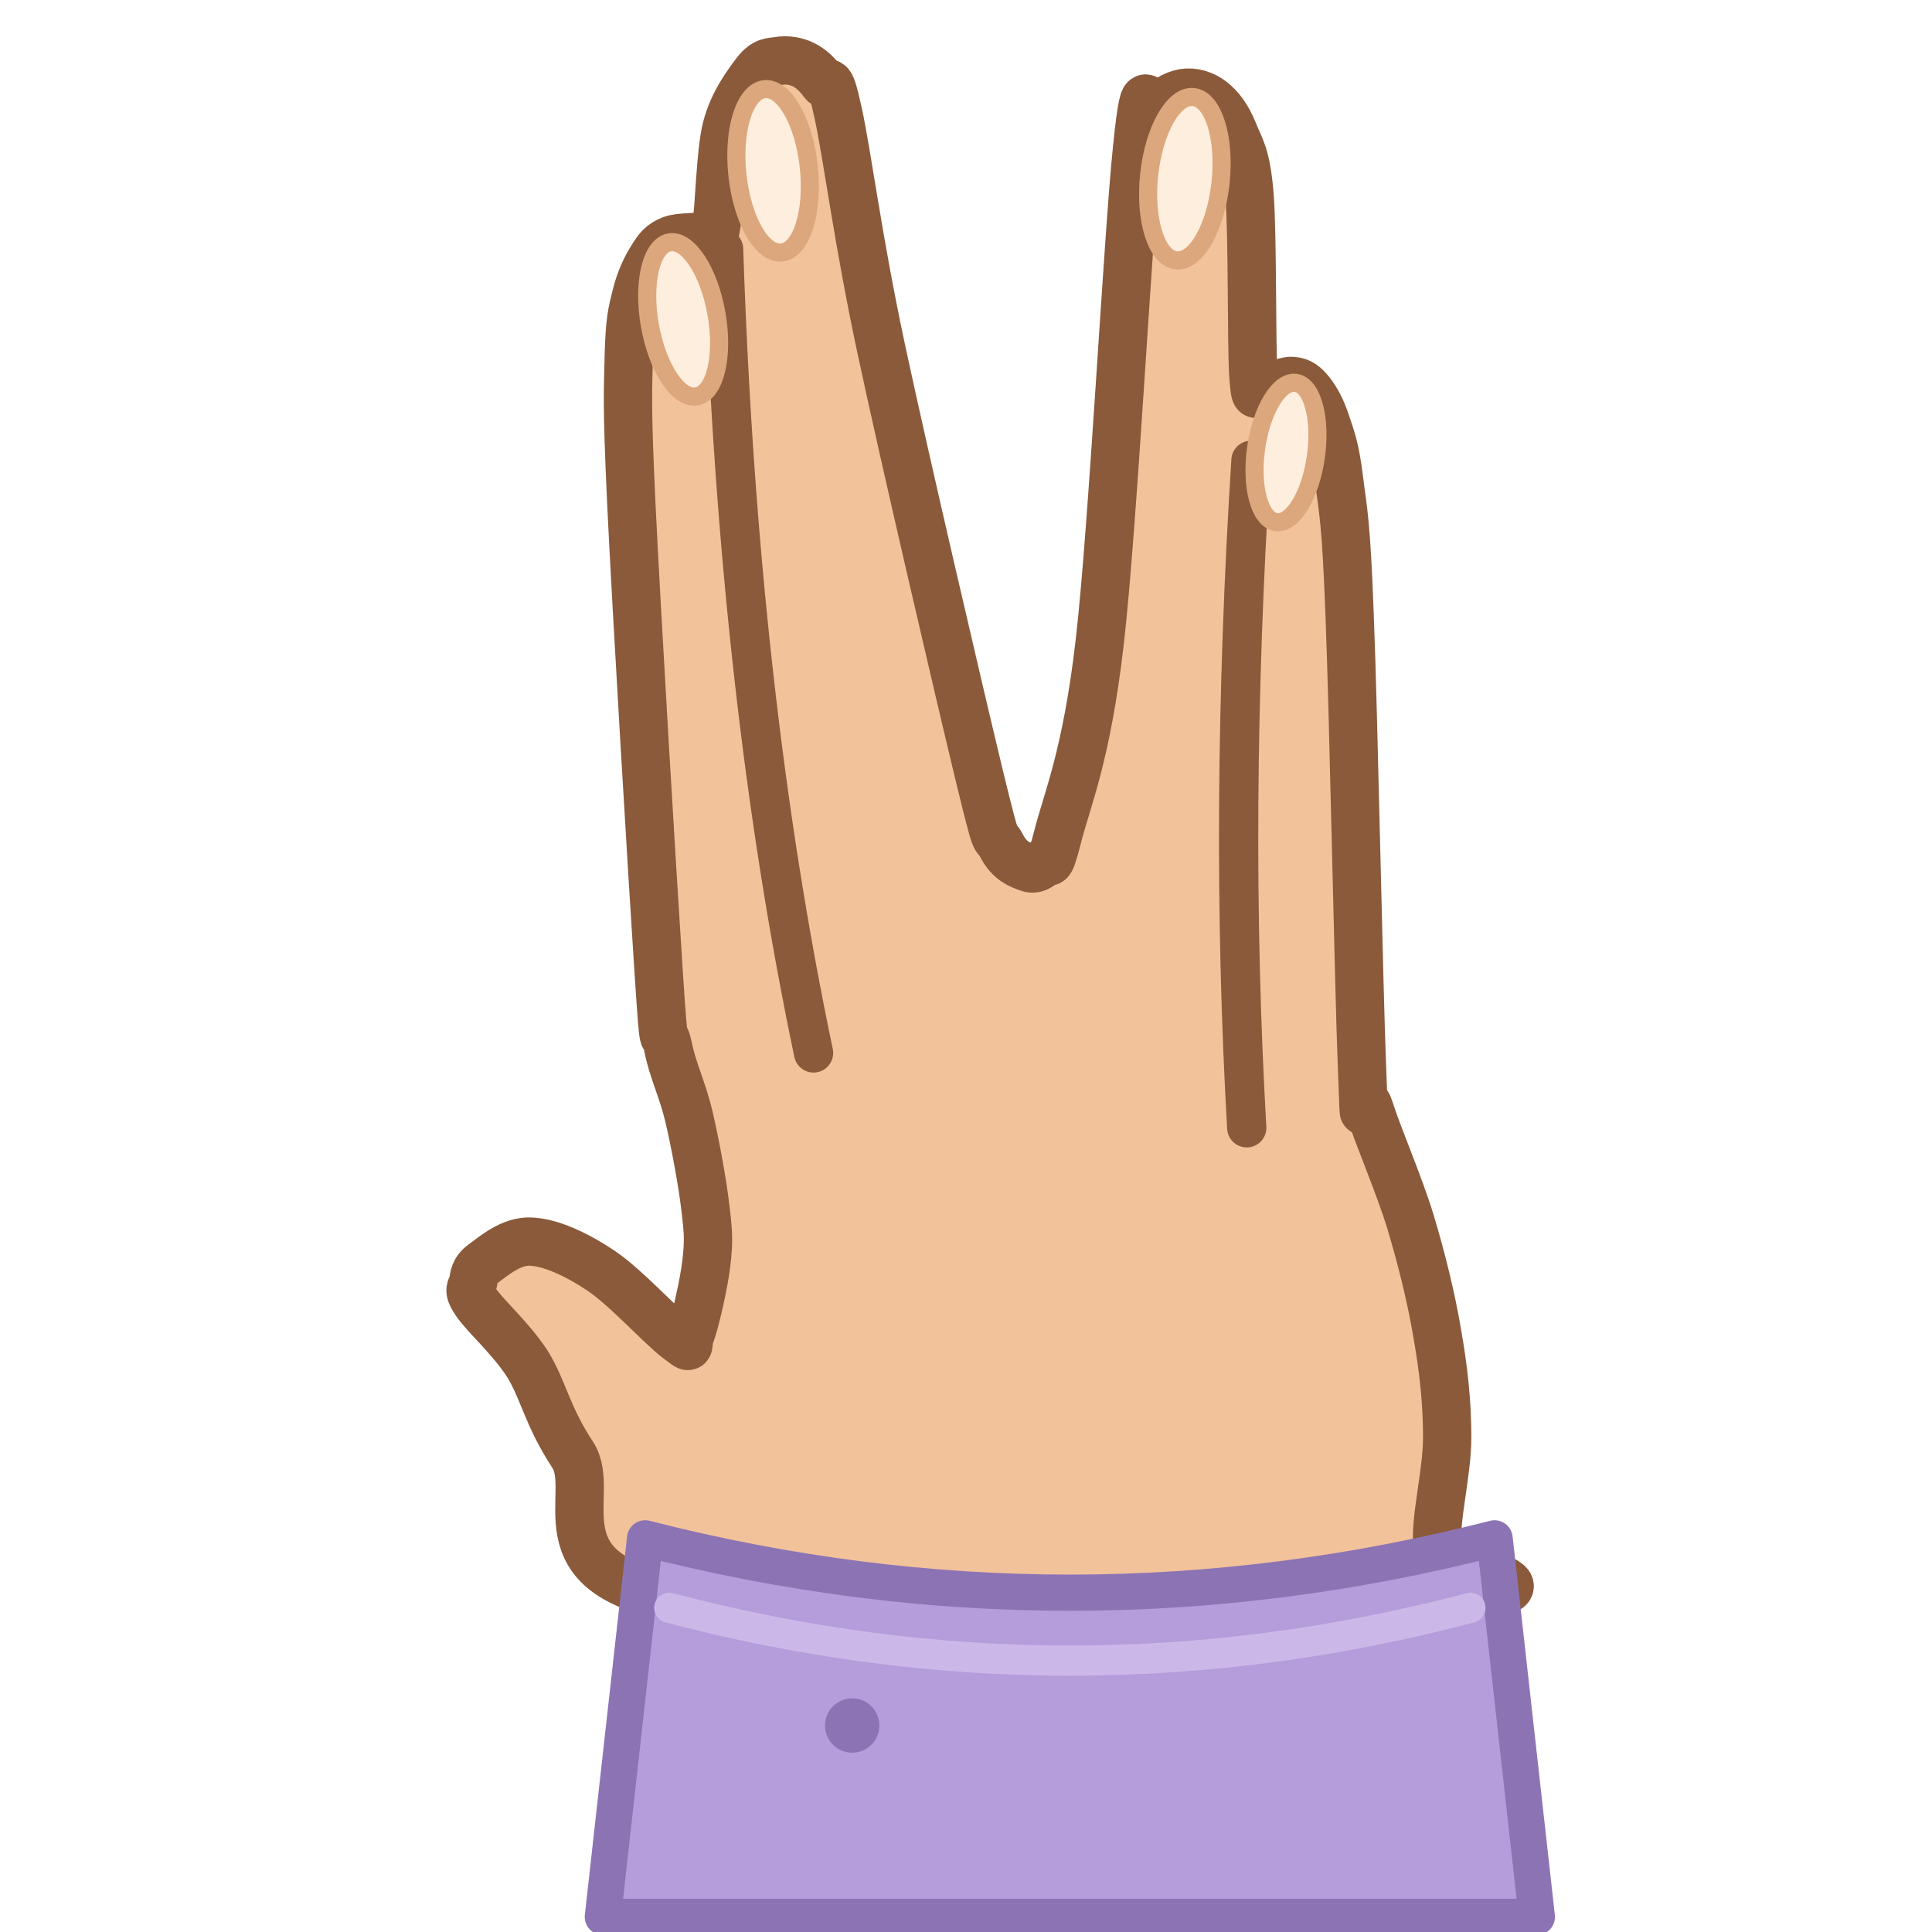
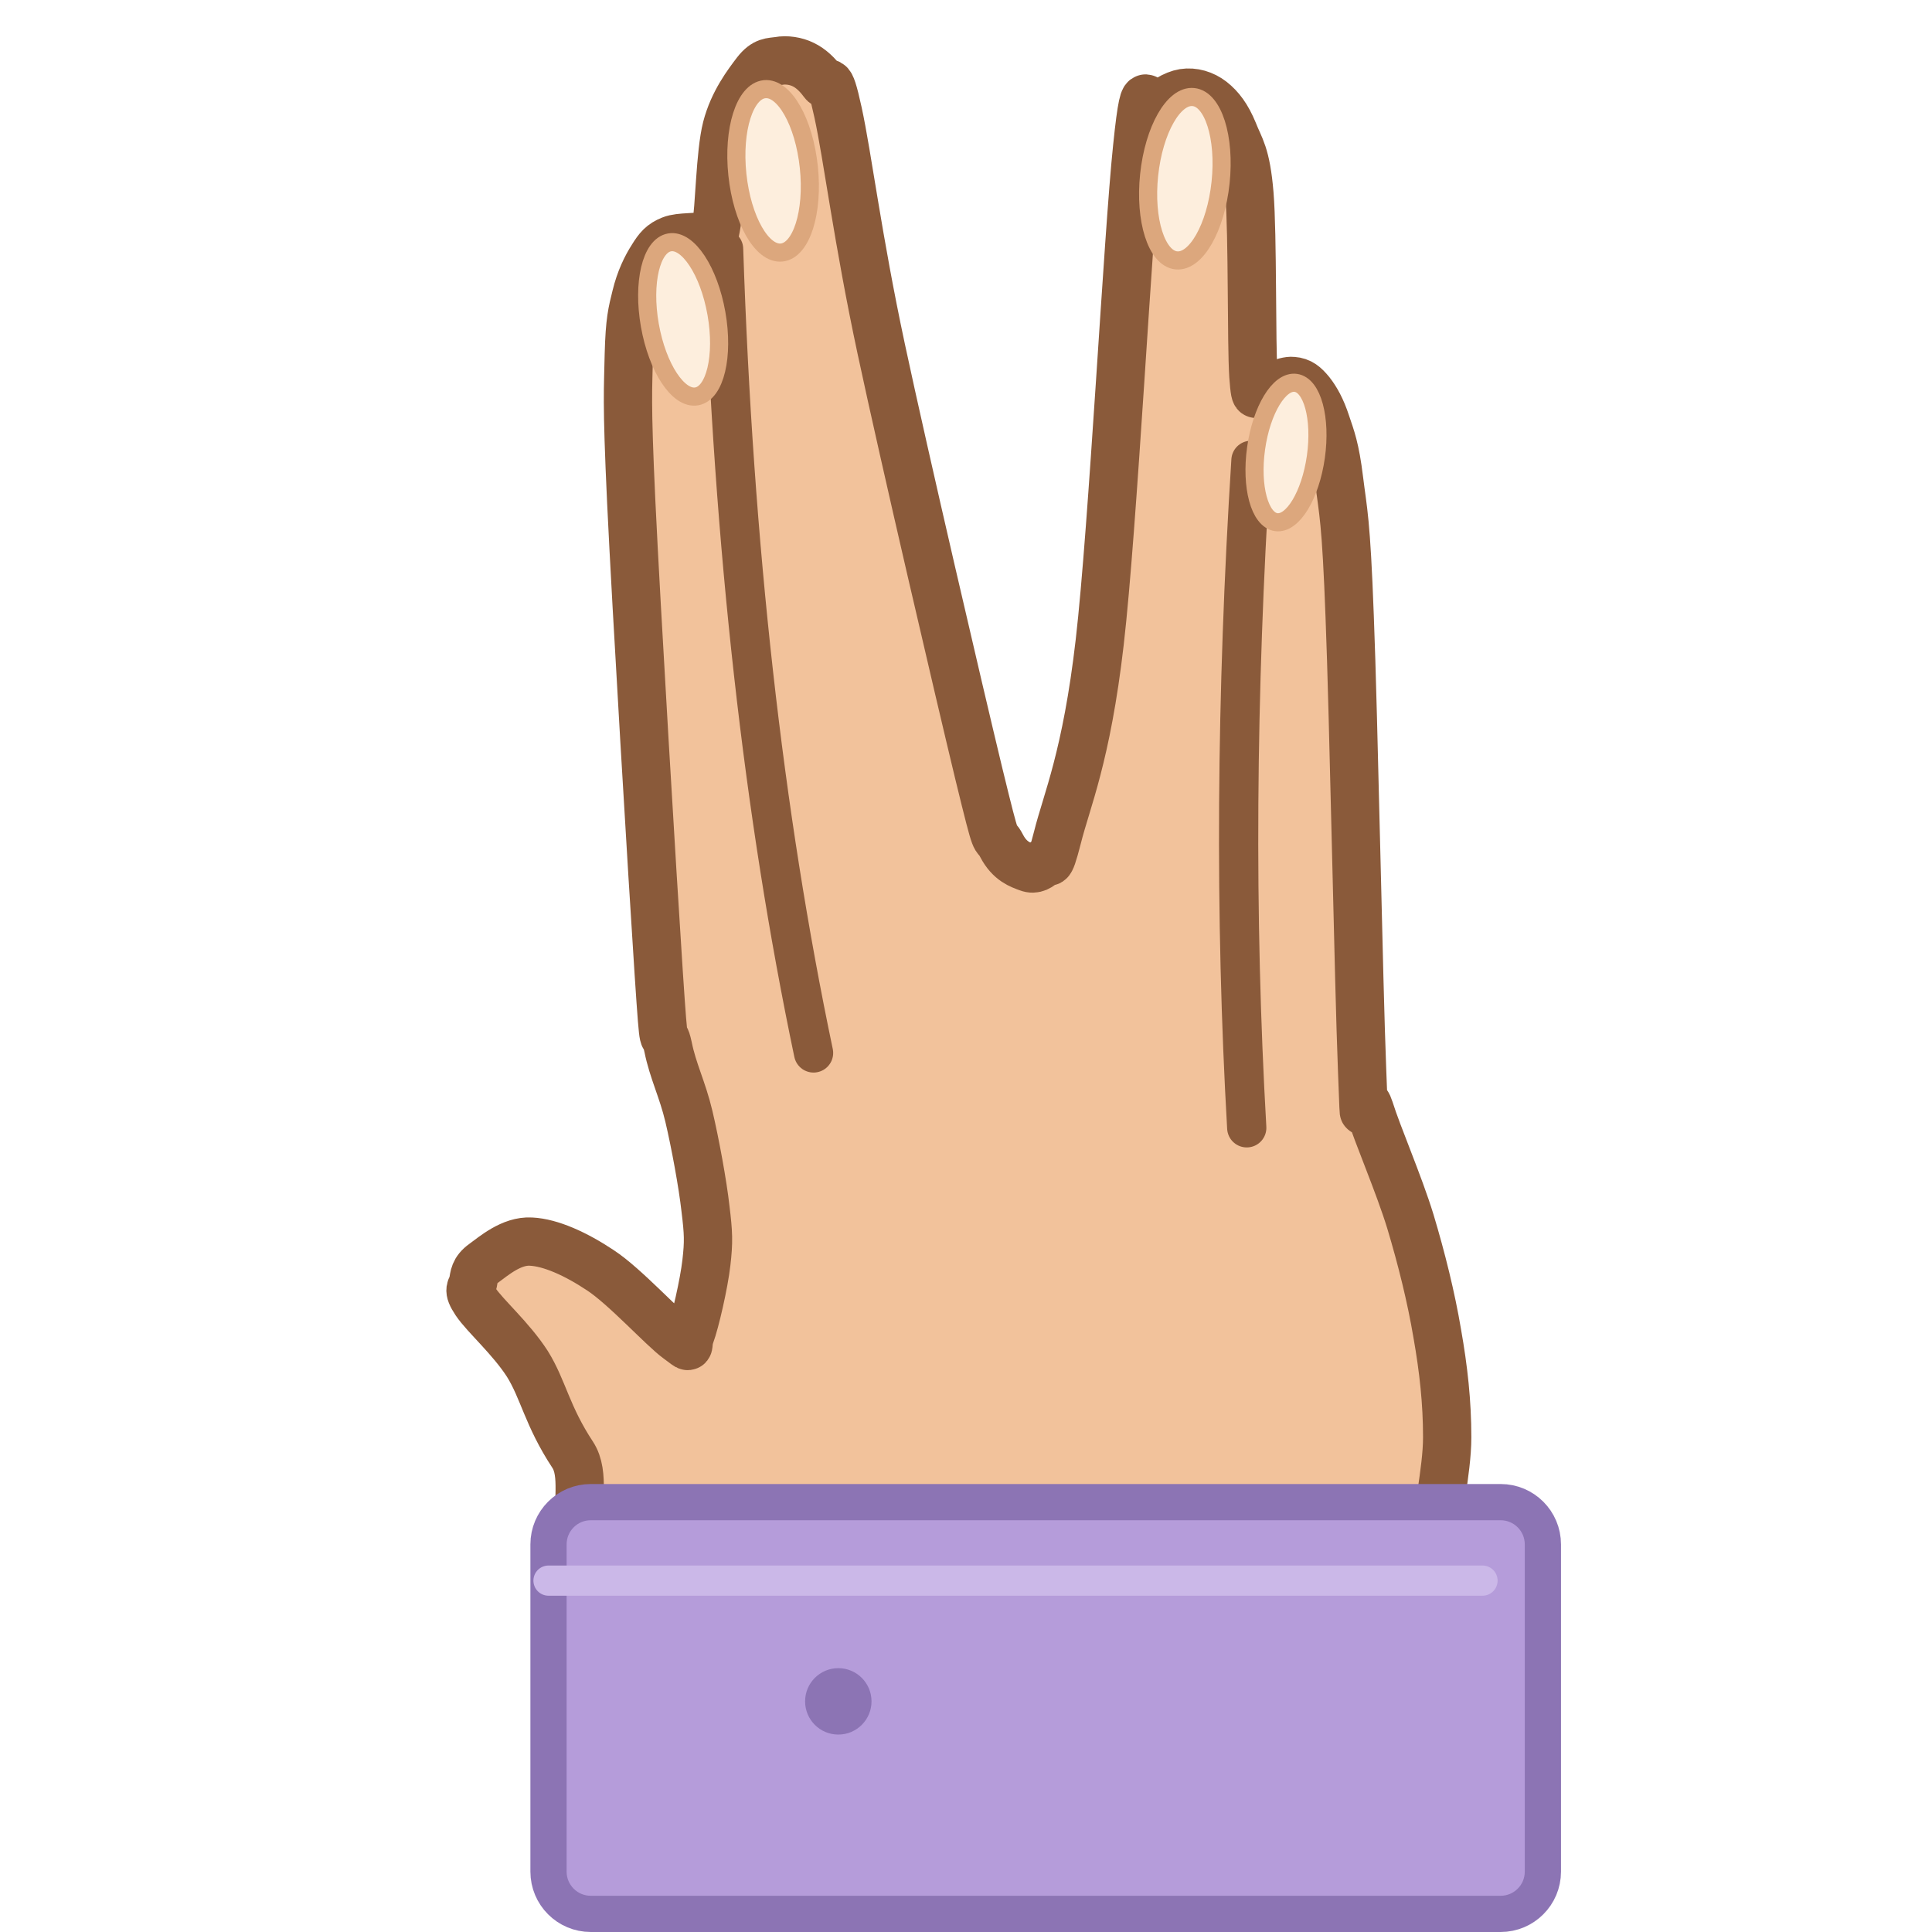
<svg xmlns="http://www.w3.org/2000/svg" viewBox="0 0 64 64" stroke-linejoin="round" stroke-linecap="round">
  <path d="M25.05 2.39C24.77 2.76 24.29 3.38 24.07 4.23C23.85 5.09 23.84 6.92 23.72 7.52C23.61 8.11 23.65 7.73 23.40 7.80C23.15 7.88 22.52 7.83 22.23 7.95C21.93 8.07 21.80 8.22 21.61 8.53C21.41 8.84 21.20 9.27 21.07 9.81C20.94 10.34 20.86 10.61 20.83 11.75C20.81 12.88 20.75 13.20 20.91 16.61C21.07 20.02 21.62 29.21 21.82 32.22C22.02 35.24 21.96 33.89 22.13 34.68C22.29 35.48 22.61 36.09 22.82 36.98C23.03 37.87 23.28 39.23 23.37 40.04C23.47 40.85 23.48 41.14 23.40 41.83C23.32 42.53 23.03 43.79 22.87 44.22C22.72 44.64 22.96 44.72 22.46 44.36C21.96 44.00 20.70 42.61 19.89 42.08C19.08 41.54 18.24 41.16 17.59 41.13C16.94 41.09 16.34 41.62 16.02 41.85C15.70 42.08 15.71 42.28 15.67 42.49C15.63 42.70 15.46 42.68 15.76 43.13C16.06 43.58 16.93 44.34 17.47 45.18C18.00 46.03 18.12 46.90 18.97 48.19C19.82 49.49 17.68 52.17 22.57 52.96C27.46 53.74 44.13 53.20 48.31 52.90C52.48 52.59 47.68 52.01 47.61 51.13C47.55 50.24 47.94 48.77 47.94 47.61C47.94 46.45 47.82 45.36 47.61 44.17C47.41 42.98 47.09 41.69 46.72 40.46C46.34 39.22 45.63 37.59 45.37 36.75C45.10 35.91 45.23 38.13 45.12 35.41C45.01 32.69 44.84 23.68 44.71 20.43C44.59 17.18 44.49 16.96 44.36 15.90C44.23 14.83 44.09 14.50 43.93 14.02C43.77 13.53 43.59 13.22 43.41 12.99C43.22 12.76 43.08 12.64 42.82 12.62C42.56 12.59 42.06 12.87 41.84 12.84C41.62 12.82 41.60 13.52 41.52 12.45C41.45 11.38 41.50 7.78 41.39 6.44C41.28 5.09 41.06 4.89 40.86 4.37C40.65 3.86 40.42 3.56 40.14 3.34C39.87 3.13 39.53 3.03 39.21 3.08C38.90 3.13 38.52 3.36 38.26 3.66C38.00 3.96 37.97 1.95 37.67 4.88C37.36 7.82 36.87 17.46 36.43 21.27C35.99 25.08 35.33 26.53 35.03 27.74C34.72 28.95 34.77 28.38 34.61 28.55C34.45 28.71 34.28 28.83 34.05 28.74C33.81 28.65 33.45 28.54 33.18 28.02C32.91 27.50 33.09 28.36 32.42 25.61C31.76 22.87 29.97 15.20 29.19 11.55C28.41 7.90 28.08 5.19 27.76 3.72C27.44 2.25 27.46 2.99 27.27 2.73C27.08 2.47 26.86 2.26 26.61 2.14C26.37 2.02 26.05 1.97 25.79 2.02C25.53 2.06 25.34 2.02 25.05 2.39Z" fill="#f2c29b" stroke="#8a5a3a" stroke-width="1.6" />
  <path d="M23.97 8.25Q24.46 23.02 26.95 34.88M41.44 15.25Q40.70 26.91 41.30 37.36" fill="none" stroke="#8a5a3a" stroke-width="1.3" />
  <g fill="#fdeedd" stroke="#dca77d" stroke-width=".6">
    <ellipse cx="22.63" cy="10.58" rx="1.12" ry="2.59" transform="rotate(-10 22.63 10.58)" />
    <ellipse cx="25.61" cy="5.66" rx="1.19" ry="2.72" transform="rotate(-6 25.61 5.66)" />
    <ellipse cx="39.25" cy="5.92" rx="1.19" ry="2.72" transform="rotate(6 39.25 5.92)" />
    <ellipse cx="42.60" cy="14.99" rx="1.00" ry="2.33" transform="rotate(8 42.60 14.99)" />
  </g>
-   <path d="M21.37 50.96Q35.44 54.56 49.51 50.96L50.91 63.5H19.97Z" fill="#b59cda" stroke="#8c74b4" stroke-width="1.2" />
-   <path d="M22.17 53.26Q35.44 56.76 48.71 53.26" fill="none" stroke="#cbb8e8" stroke-width="1" />
-   <circle cx="28.23" cy="57.16" r="0.9" fill="#8c74b4" />
+   <rect x="18.17" y="49.76" width="32.94" height="13.64" rx="1.4" fill="#b59cda" stroke="#8c74b4" stroke-width="1.2" />
+   <path d="M18.17 52.36H49.11" stroke="#cbb8e8" stroke-width="1" />
+   <circle cx="27.77" cy="56.36" r="1.1" fill="#8c74b4" />
</svg>
